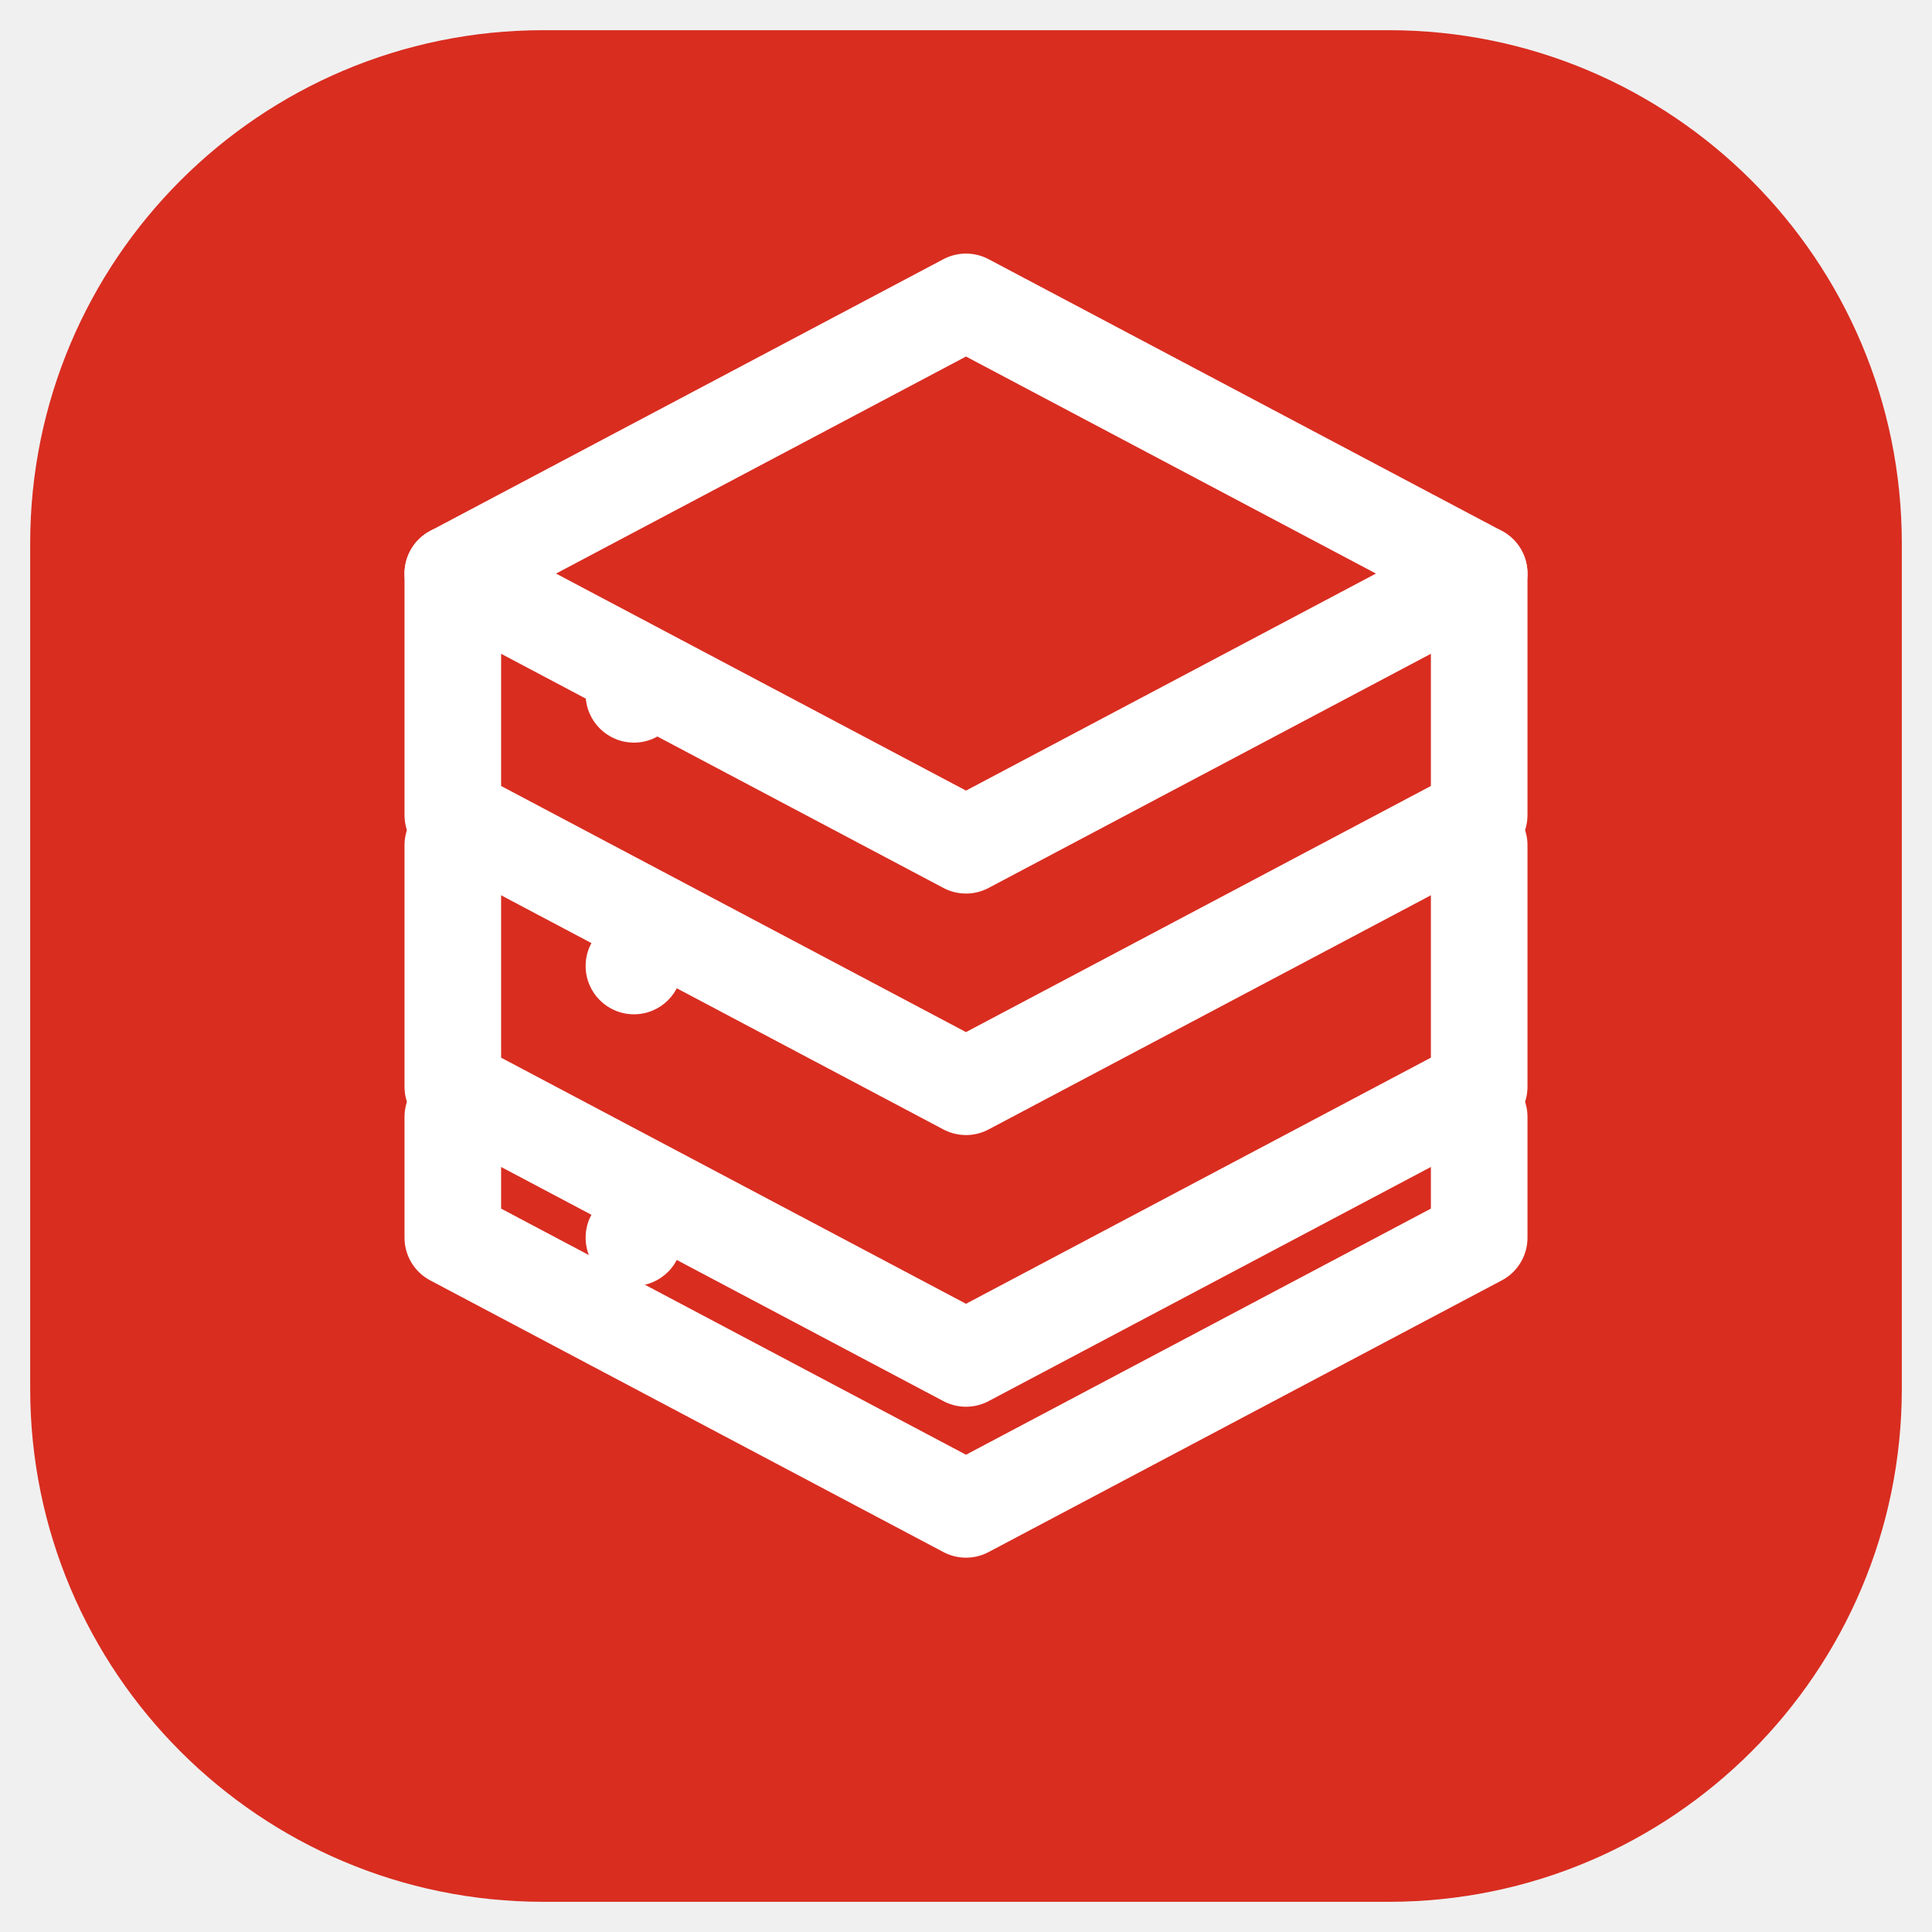
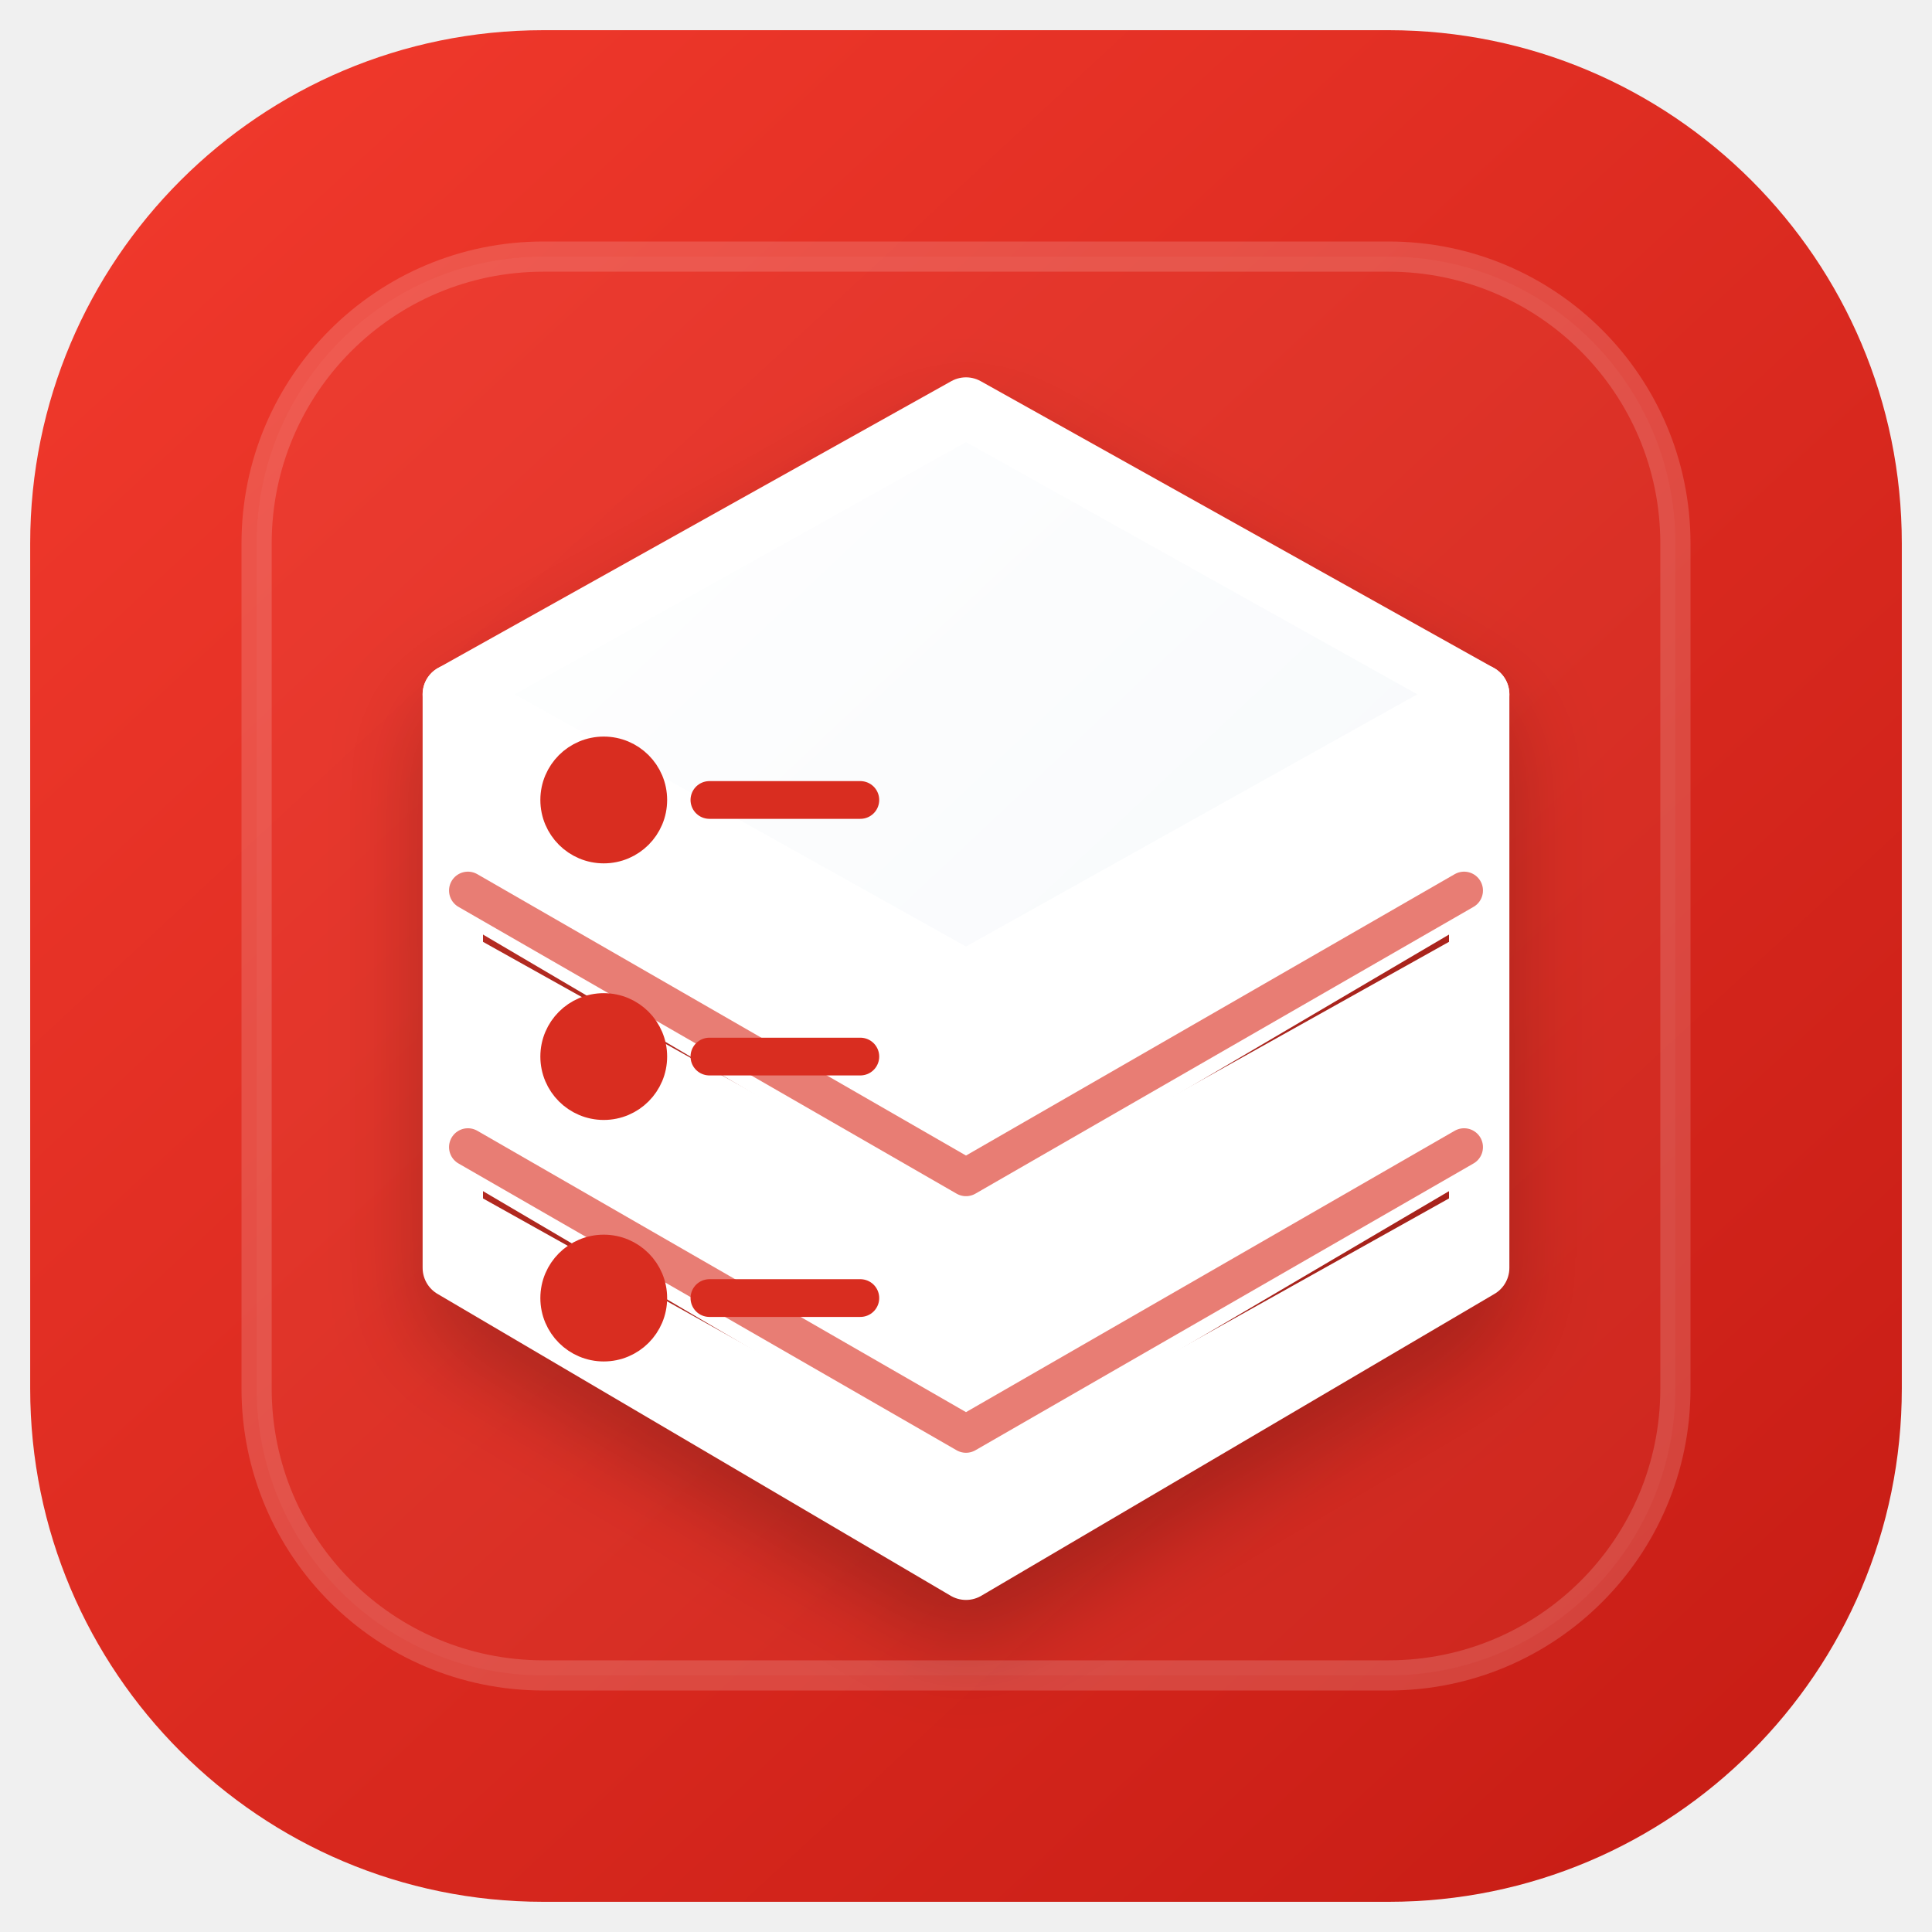
- <svg xmlns="http://www.w3.org/2000/svg" width="128" height="128" viewBox="0 0 64 64" role="img" aria-labelledby="orm-title">
-   <rect x="1" y="1" width="62" height="62" rx="17" fill="#D92D20" />
-   <g fill="none" stroke="#FFFFFF" stroke-linecap="round" stroke-linejoin="round" stroke-width="3.2">
-     <path d="M32 10 49 19 32 28 15 19 32 10Z" />
-     <path d="M15 19v8l17 9 17-9v-8" />
-     <path d="M15 28v8l17 9 17-9v-8" />
-     <path d="M15 37v4l17 9 17-9v-4" />
+ <svg xmlns="http://www.w3.org/2000/svg" width="128" height="128" viewBox="0 0 128 128" role="img" aria-labelledby="orm-title">
+   <defs>
+     <linearGradient id="orm-red" x1="12" y1="10" x2="112" y2="118" gradientUnits="userSpaceOnUse">
+       <stop stop-color="#EF382B" />
+       <stop offset="1" stop-color="#C91E16" />
+     </linearGradient>
+     <linearGradient id="orm-face" x1="32" y1="30" x2="96" y2="98" gradientUnits="userSpaceOnUse">
+       <stop stop-color="#FFF" />
+       <stop offset="1" stop-color="#F4F7FA" />
+     </linearGradient>
+     <filter id="orm-shadow" x="18" y="18" width="92" height="98" color-interpolation-filters="sRGB" filterUnits="userSpaceOnUse">
+       <feGaussianBlur in="SourceAlpha" stdDeviation="3" />
+       <feOffset dy="3" />
+       <feComponentTransfer>
+         <feFuncA slope=".22" type="linear" />
+       </feComponentTransfer>
+       <feMerge>
+         <feMergeNode />
+         <feMergeNode in="SourceGraphic" />
+       </feMerge>
+     </filter>
+   </defs>
+   <rect x="2" y="2" width="124" height="124" rx="34" fill="url(#orm-red)" />
+   <path d="M17 36c0-10.5 8.5-19 19-19h56c10.5 0 19 8.5 19 19v56c0 10.5-8.5 19-19 19H36c-10.5 0-19-8.5-19-19V36Z" fill="#FFF" fill-opacity=".035" stroke="#FFF" stroke-opacity=".16" stroke-width="2" />
+   <g filter="url(#orm-shadow)" stroke-linecap="round" stroke-linejoin="round">
+     <path d="m64 27 34 19-34 19-34-19 34-19Z" fill="url(#orm-face)" stroke="#FFF" stroke-width="4" />
+     <path d="m30 46 34 19 34-19v13L64 79 30 59V46Z" fill="#FFF" stroke="#FFF" stroke-width="3" />
+     <path d="m30 63 34 19 34-19v13L64 96 30 76V63Z" fill="#FFF" stroke="#FFF" stroke-width="3" />
+     <path d="m30 80 34 19 34-19v4L64 104 30 84v-4Z" fill="#FFF" stroke="#FFF" stroke-width="3" />
+     <path d="M30 46v38l34 20 34-20V46" fill="none" stroke="#FFF" stroke-width="4" />
  </g>
-   <g fill="#FFFFFF">
-     <circle cx="21" cy="23" r="1.6" />
-     <circle cx="21" cy="32" r="1.6" />
-     <circle cx="21" cy="41" r="1.6" />
+   <g fill="none" stroke="#D92D20" stroke-linecap="round" stroke-linejoin="round" stroke-opacity=".62" stroke-width="2.5">
+     <path d="m31 59 33 19 33-19" />
+     <path d="m31 76 33 19 33-19" />
+   </g>
+   <g fill="#D92D20" stroke="#D92D20" stroke-width="2">
+     <circle cx="40" cy="53" r="3.2" />
+     <circle cx="40" cy="70" r="3.2" />
+     <circle cx="40" cy="86" r="3.2" />
+   </g>
+   <g fill="none" stroke="#D92D20" stroke-linecap="round" stroke-width="2.5">
+     <path d="M47 53h10M47 70h10M47 86h10" />
  </g>
</svg>
